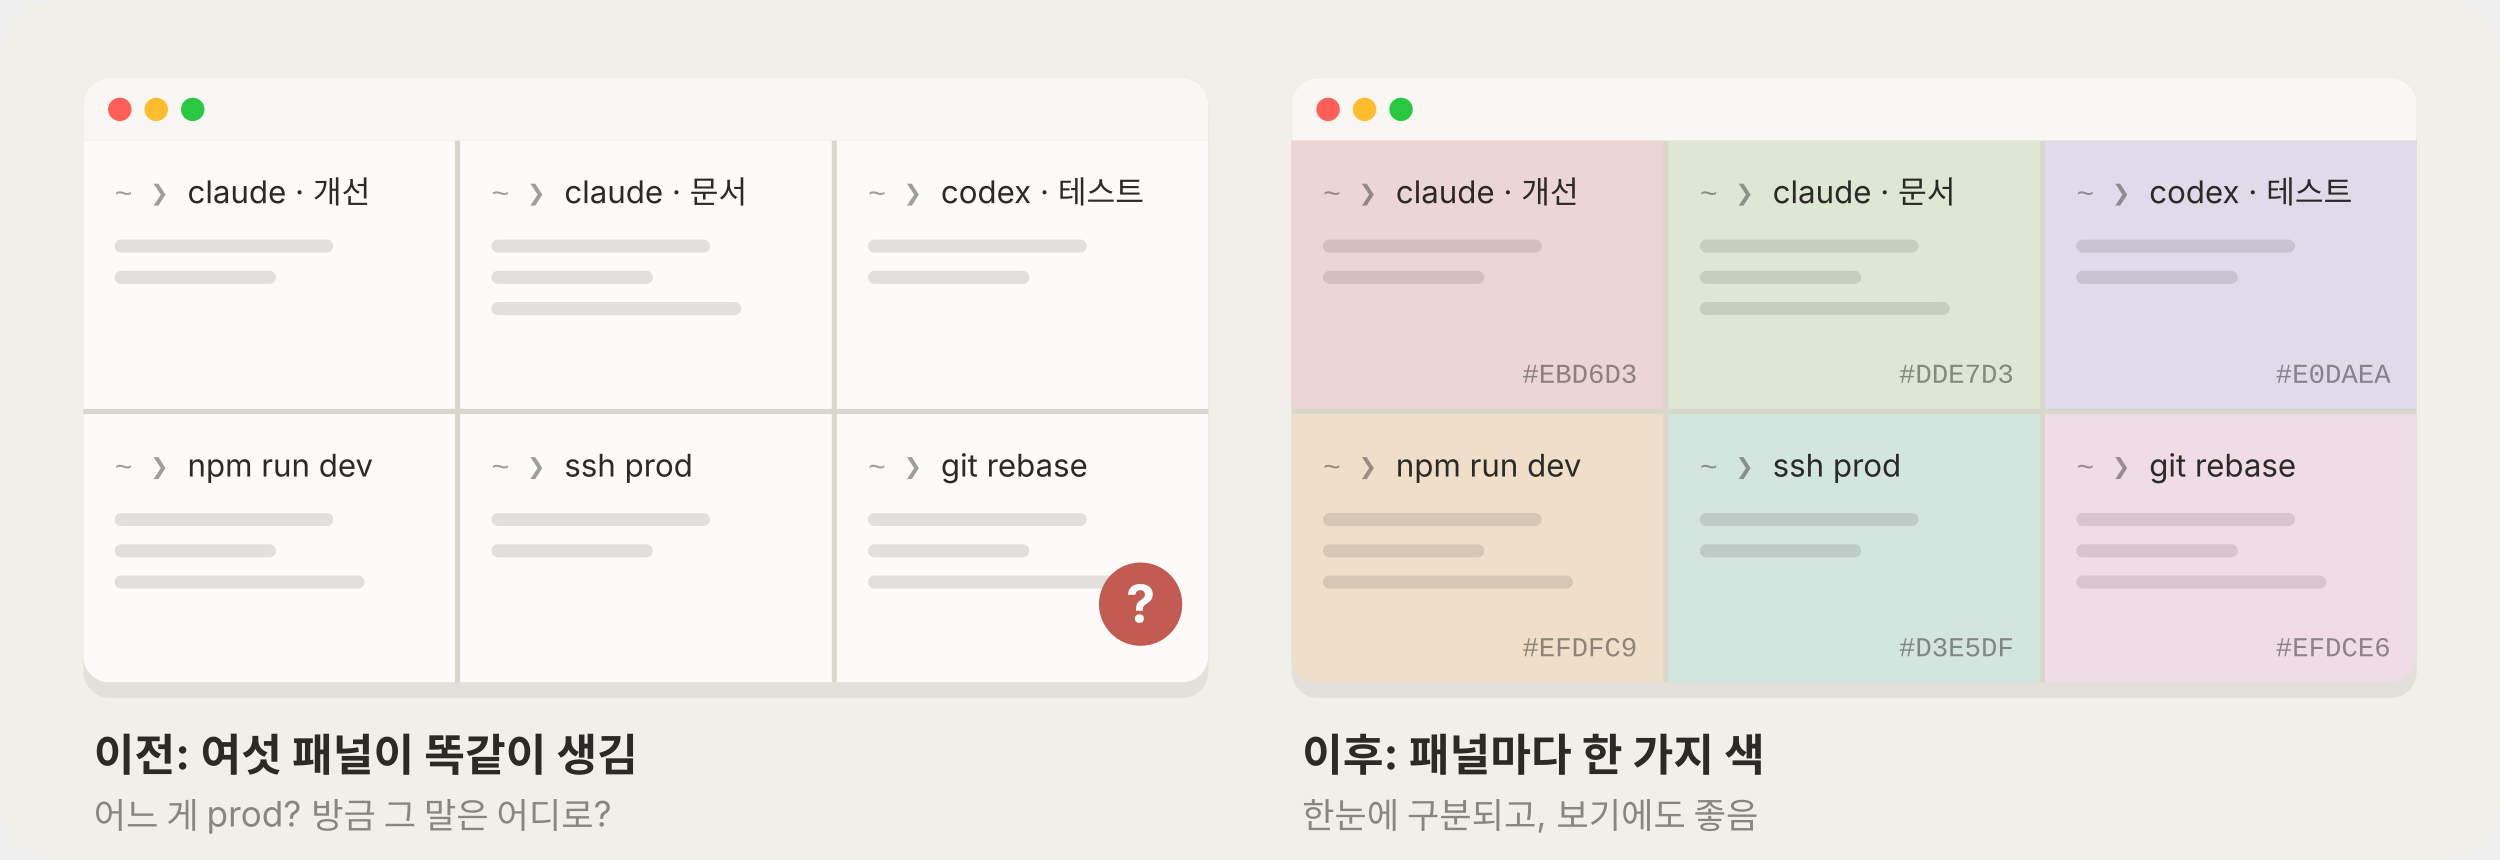
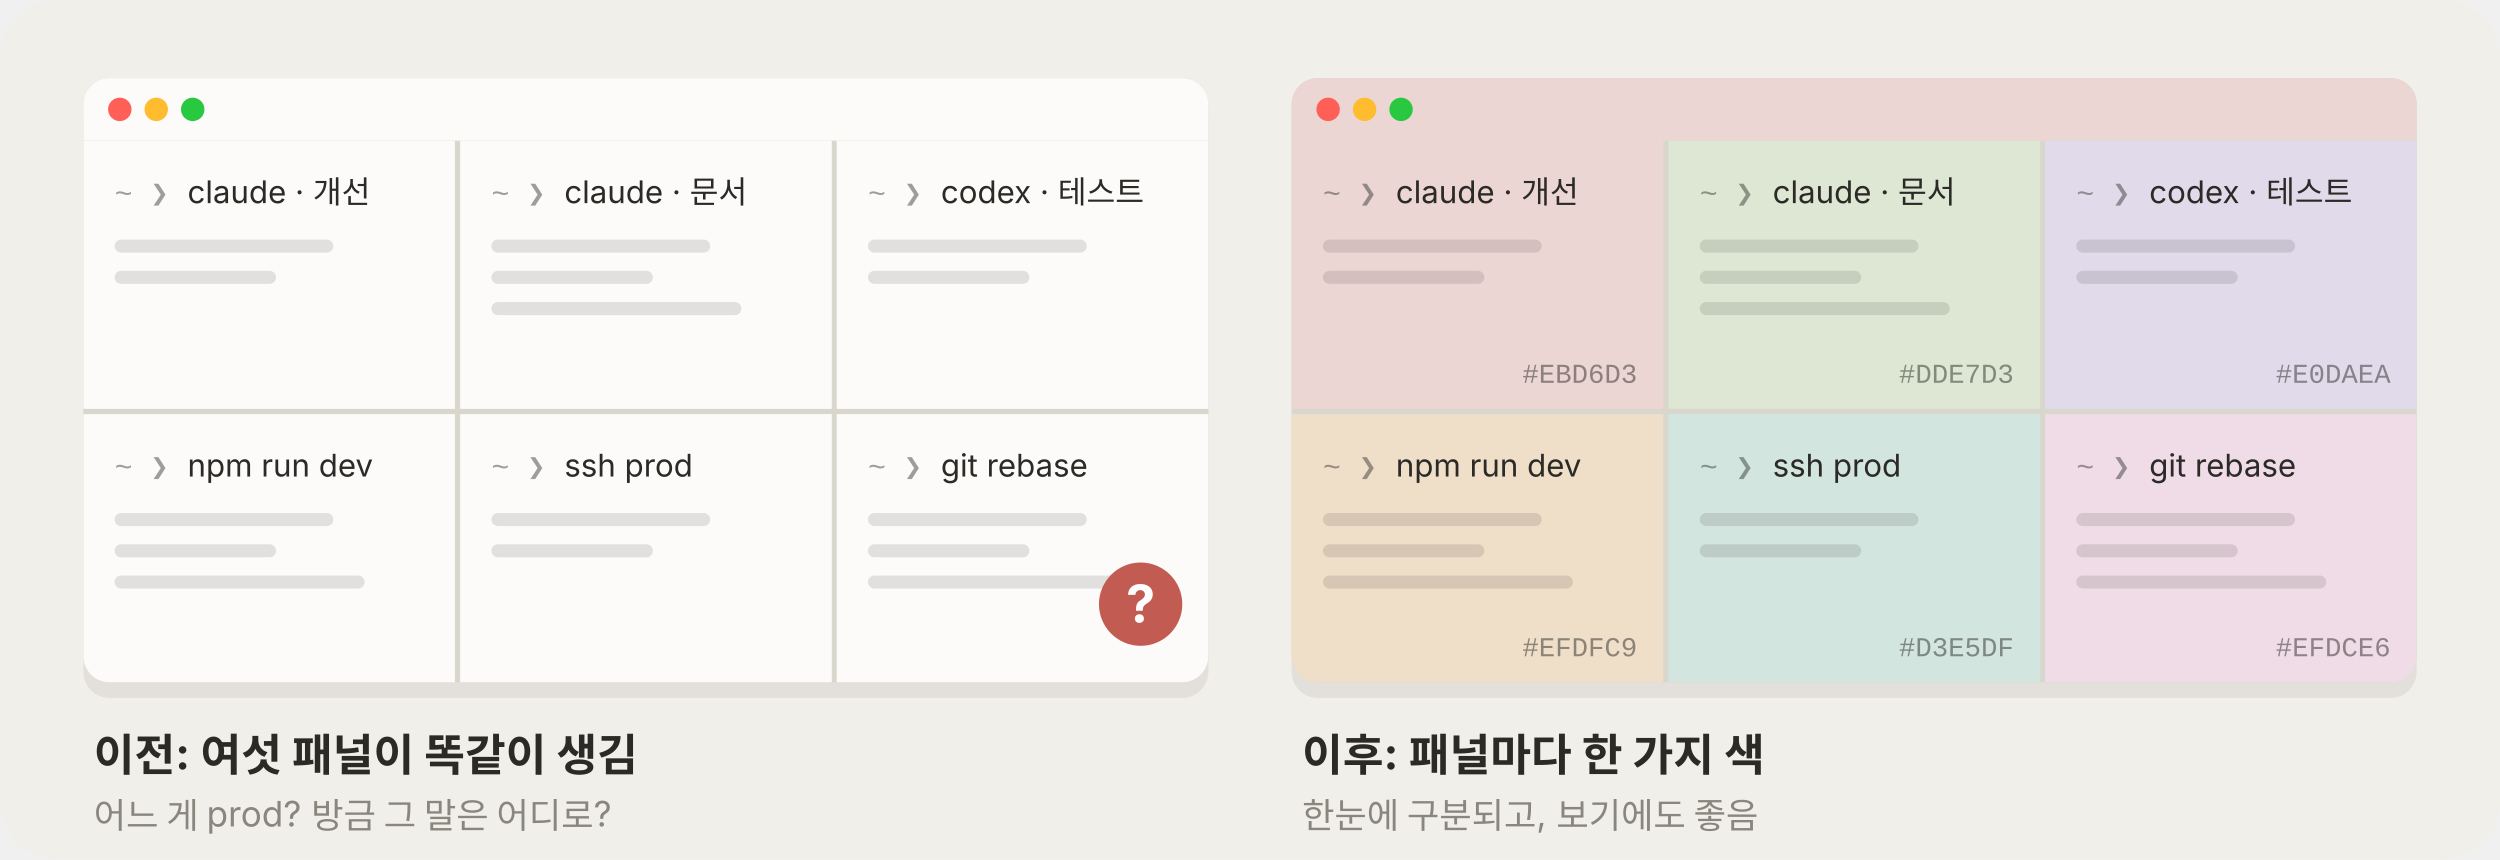
<svg xmlns="http://www.w3.org/2000/svg" viewBox="0 0 960 330" width="960" height="330" role="img" aria-label="이전: 모든 패널이 같은 색. 이후: 패널마다 한 가지 색">
  <rect width="960" height="330" rx="22" fill="#F1EFEA" />
  <clipPath id="ba0">
    <rect x="32.0" y="30" width="432" height="232" rx="10" />
  </clipPath>
  <rect x="32.0" y="36.0" width="432.0" height="232.0" rx="10" fill="#3A3326" opacity=".08" />
  <g clip-path="url(#ba0)">
    <rect x="32.0" y="30.0" width="432.0" height="232.0" fill="#D9D6CE" />
-     <rect x="32.0" y="30.0" width="432.0" height="24.0" fill="#F8F7F4" />
+     <rect x="32.0" y="30.0" width="432.0" height="24.0" fill="#FCFBF9" />
    <circle cx="46.0" cy="42.0" r="4.5" fill="#FF5F57" />
    <circle cx="60.0" cy="42.0" r="4.5" fill="#FEBC2E" />
    <circle cx="74.0" cy="42.0" r="4.5" fill="#28C840" />
    <rect x="32.0" y="54.0" width="142.7" height="103.0" fill="#FCFBF9" />
    <text x="44.0" y="78.0" font-family="ui-monospace,'SF Mono',Menlo,Consolas,'Liberation Mono',monospace" font-size="11.5" fill="#2B2A27" opacity=".45">~ ❯</text>
    <text x="72.0" y="78.0" font-family="'Apple SD Gothic Neo','Noto Sans KR','Malgun Gothic',-apple-system,sans-serif" font-size="12" fill="#2B2A27">claude · 개선</text>
    <rect x="44.0" y="92.0" width="84.0" height="5.0" rx="2.5" fill="#2B2A27" opacity=".13" />
    <rect x="44.0" y="104.0" width="62.0" height="5.0" rx="2.5" fill="#2B2A27" opacity=".13" />
    <rect x="176.7" y="54.0" width="142.7" height="103.0" fill="#FCFBF9" />
    <text x="188.7" y="78.0" font-family="ui-monospace,'SF Mono',Menlo,Consolas,'Liberation Mono',monospace" font-size="11.5" fill="#2B2A27" opacity=".45">~ ❯</text>
    <text x="216.7" y="78.0" font-family="'Apple SD Gothic Neo','Noto Sans KR','Malgun Gothic',-apple-system,sans-serif" font-size="12" fill="#2B2A27">claude · 문서</text>
    <rect x="188.7" y="92.0" width="84.0" height="5.0" rx="2.5" fill="#2B2A27" opacity=".13" />
    <rect x="188.7" y="104.0" width="62.0" height="5.0" rx="2.5" fill="#2B2A27" opacity=".13" />
    <rect x="188.7" y="116.0" width="96.0" height="5.0" rx="2.5" fill="#2B2A27" opacity=".13" />
    <rect x="321.3" y="54.0" width="142.7" height="103.0" fill="#FCFBF9" />
    <text x="333.3" y="78.0" font-family="ui-monospace,'SF Mono',Menlo,Consolas,'Liberation Mono',monospace" font-size="11.5" fill="#2B2A27" opacity=".45">~ ❯</text>
    <text x="361.3" y="78.0" font-family="'Apple SD Gothic Neo','Noto Sans KR','Malgun Gothic',-apple-system,sans-serif" font-size="12" fill="#2B2A27">codex · 테스트</text>
    <rect x="333.3" y="92.0" width="84.0" height="5.0" rx="2.5" fill="#2B2A27" opacity=".13" />
    <rect x="333.3" y="104.0" width="62.0" height="5.0" rx="2.5" fill="#2B2A27" opacity=".13" />
    <rect x="32.0" y="159.0" width="142.7" height="103.0" fill="#FCFBF9" />
    <text x="44.0" y="183.0" font-family="ui-monospace,'SF Mono',Menlo,Consolas,'Liberation Mono',monospace" font-size="11.5" fill="#2B2A27" opacity=".45">~ ❯</text>
    <text x="72.0" y="183.0" font-family="'Apple SD Gothic Neo','Noto Sans KR','Malgun Gothic',-apple-system,sans-serif" font-size="12" fill="#2B2A27">npm run dev</text>
    <rect x="44.0" y="197.0" width="84.0" height="5.0" rx="2.5" fill="#2B2A27" opacity=".13" />
    <rect x="44.0" y="209.0" width="62.0" height="5.0" rx="2.5" fill="#2B2A27" opacity=".13" />
    <rect x="44.0" y="221.0" width="96.0" height="5.0" rx="2.5" fill="#2B2A27" opacity=".13" />
    <rect x="176.7" y="159.0" width="142.7" height="103.0" fill="#FCFBF9" />
    <text x="188.7" y="183.0" font-family="ui-monospace,'SF Mono',Menlo,Consolas,'Liberation Mono',monospace" font-size="11.5" fill="#2B2A27" opacity=".45">~ ❯</text>
    <text x="216.7" y="183.0" font-family="'Apple SD Gothic Neo','Noto Sans KR','Malgun Gothic',-apple-system,sans-serif" font-size="12" fill="#2B2A27">ssh prod</text>
    <rect x="188.7" y="197.0" width="84.0" height="5.0" rx="2.5" fill="#2B2A27" opacity=".13" />
    <rect x="188.7" y="209.0" width="62.0" height="5.0" rx="2.5" fill="#2B2A27" opacity=".13" />
    <rect x="321.3" y="159.0" width="142.7" height="103.0" fill="#FCFBF9" />
    <text x="333.3" y="183.0" font-family="ui-monospace,'SF Mono',Menlo,Consolas,'Liberation Mono',monospace" font-size="11.5" fill="#2B2A27" opacity=".45">~ ❯</text>
    <text x="361.3" y="183.0" font-family="'Apple SD Gothic Neo','Noto Sans KR','Malgun Gothic',-apple-system,sans-serif" font-size="12" fill="#2B2A27">git rebase</text>
    <rect x="333.3" y="197.0" width="84.0" height="5.0" rx="2.5" fill="#2B2A27" opacity=".13" />
    <rect x="333.3" y="209.0" width="62.0" height="5.0" rx="2.5" fill="#2B2A27" opacity=".13" />
    <rect x="333.3" y="221.0" width="96.0" height="5.0" rx="2.5" fill="#2B2A27" opacity=".13" />
  </g>
  <circle cx="438.0" cy="232.0" r="16" fill="#C25B52" />
  <text x="438.0" y="239.0" text-anchor="middle" font-family="'Apple SD Gothic Neo','Noto Sans KR','Malgun Gothic',-apple-system,sans-serif" font-size="20" font-weight="700" fill="#fff">?</text>
  <text x="36.0" y="296.0" font-family="'Apple SD Gothic Neo','Noto Sans KR','Malgun Gothic',-apple-system,sans-serif" font-size="17" font-weight="700" fill="#2B2A27">이전: 여섯 패널이 똑같이 생김</text>
  <text x="36.0" y="318.0" font-family="'Apple SD Gothic Neo','Noto Sans KR','Malgun Gothic',-apple-system,sans-serif" font-size="13.5" fill="#8A867D">어느 게 prod? 방금 그 말은 어디로?</text>
  <clipPath id="ba1">
    <rect x="496.0" y="30" width="432" height="232" rx="10" />
  </clipPath>
  <rect x="496.0" y="36.0" width="432.0" height="232.0" rx="10" fill="#3A3326" opacity=".08" />
  <g clip-path="url(#ba1)">
    <rect x="496.0" y="30.0" width="432.0" height="232.0" fill="#D9D6CE" />
-     <rect x="496.0" y="30.0" width="432.0" height="24.0" fill="#F8F7F4" />
+     <rect x="496.0" y="30.0" width="432.0" height="24.0" fill="#EBD6D3" />
    <circle cx="510.0" cy="42.0" r="4.5" fill="#FF5F57" />
    <circle cx="524.0" cy="42.0" r="4.5" fill="#FEBC2E" />
    <circle cx="538.0" cy="42.0" r="4.5" fill="#28C840" />
    <rect x="496.0" y="54.0" width="142.7" height="103.0" fill="#EBD6D3" />
    <text x="508.0" y="78.0" font-family="ui-monospace,'SF Mono',Menlo,Consolas,'Liberation Mono',monospace" font-size="11.5" fill="#2B2A27" opacity=".45">~ ❯</text>
    <text x="536.0" y="78.0" font-family="'Apple SD Gothic Neo','Noto Sans KR','Malgun Gothic',-apple-system,sans-serif" font-size="12" fill="#2B2A27">claude · 개선</text>
    <rect x="508.0" y="92.0" width="84.0" height="5.0" rx="2.5" fill="#2B2A27" opacity=".13" />
    <rect x="508.0" y="104.0" width="62.0" height="5.0" rx="2.5" fill="#2B2A27" opacity=".13" />
    <text x="628.7" y="147.0" text-anchor="end" font-family="ui-monospace,'SF Mono',Menlo,Consolas,'Liberation Mono',monospace" font-size="10.5" fill="#2B2A27" opacity=".5">#EBD6D3</text>
    <rect x="640.7" y="54.0" width="142.7" height="103.0" fill="#DDE7D3" />
    <text x="652.7" y="78.0" font-family="ui-monospace,'SF Mono',Menlo,Consolas,'Liberation Mono',monospace" font-size="11.5" fill="#2B2A27" opacity=".45">~ ❯</text>
    <text x="680.7" y="78.0" font-family="'Apple SD Gothic Neo','Noto Sans KR','Malgun Gothic',-apple-system,sans-serif" font-size="12" fill="#2B2A27">claude · 문서</text>
    <rect x="652.7" y="92.0" width="84.0" height="5.0" rx="2.5" fill="#2B2A27" opacity=".13" />
    <rect x="652.7" y="104.0" width="62.0" height="5.0" rx="2.5" fill="#2B2A27" opacity=".13" />
    <rect x="652.7" y="116.0" width="96.0" height="5.0" rx="2.5" fill="#2B2A27" opacity=".13" />
    <text x="773.3" y="147.0" text-anchor="end" font-family="ui-monospace,'SF Mono',Menlo,Consolas,'Liberation Mono',monospace" font-size="10.5" fill="#2B2A27" opacity=".5">#DDE7D3</text>
    <rect x="785.3" y="54.0" width="142.7" height="103.0" fill="#E0DAEA" />
    <text x="797.3" y="78.0" font-family="ui-monospace,'SF Mono',Menlo,Consolas,'Liberation Mono',monospace" font-size="11.5" fill="#2B2A27" opacity=".45">~ ❯</text>
    <text x="825.3" y="78.0" font-family="'Apple SD Gothic Neo','Noto Sans KR','Malgun Gothic',-apple-system,sans-serif" font-size="12" fill="#2B2A27">codex · 테스트</text>
    <rect x="797.3" y="92.0" width="84.0" height="5.0" rx="2.5" fill="#2B2A27" opacity=".13" />
    <rect x="797.3" y="104.0" width="62.0" height="5.0" rx="2.5" fill="#2B2A27" opacity=".13" />
    <text x="918.0" y="147.0" text-anchor="end" font-family="ui-monospace,'SF Mono',Menlo,Consolas,'Liberation Mono',monospace" font-size="10.5" fill="#2B2A27" opacity=".5">#E0DAEA</text>
    <rect x="496.0" y="159.0" width="142.7" height="103.0" fill="#EFDFC9" />
    <text x="508.0" y="183.0" font-family="ui-monospace,'SF Mono',Menlo,Consolas,'Liberation Mono',monospace" font-size="11.5" fill="#2B2A27" opacity=".45">~ ❯</text>
    <text x="536.0" y="183.0" font-family="'Apple SD Gothic Neo','Noto Sans KR','Malgun Gothic',-apple-system,sans-serif" font-size="12" fill="#2B2A27">npm run dev</text>
    <rect x="508.0" y="197.0" width="84.0" height="5.0" rx="2.5" fill="#2B2A27" opacity=".13" />
    <rect x="508.0" y="209.0" width="62.0" height="5.0" rx="2.5" fill="#2B2A27" opacity=".13" />
    <rect x="508.0" y="221.0" width="96.0" height="5.0" rx="2.5" fill="#2B2A27" opacity=".13" />
    <text x="628.7" y="252.0" text-anchor="end" font-family="ui-monospace,'SF Mono',Menlo,Consolas,'Liberation Mono',monospace" font-size="10.5" fill="#2B2A27" opacity=".5">#EFDFC9</text>
    <rect x="640.7" y="159.0" width="142.7" height="103.0" fill="#D3E5DF" />
    <text x="652.7" y="183.0" font-family="ui-monospace,'SF Mono',Menlo,Consolas,'Liberation Mono',monospace" font-size="11.5" fill="#2B2A27" opacity=".45">~ ❯</text>
    <text x="680.7" y="183.0" font-family="'Apple SD Gothic Neo','Noto Sans KR','Malgun Gothic',-apple-system,sans-serif" font-size="12" fill="#2B2A27">ssh prod</text>
    <rect x="652.7" y="197.0" width="84.0" height="5.0" rx="2.5" fill="#2B2A27" opacity=".13" />
    <rect x="652.7" y="209.0" width="62.0" height="5.0" rx="2.5" fill="#2B2A27" opacity=".13" />
    <text x="773.3" y="252.0" text-anchor="end" font-family="ui-monospace,'SF Mono',Menlo,Consolas,'Liberation Mono',monospace" font-size="10.5" fill="#2B2A27" opacity=".5">#D3E5DF</text>
    <rect x="785.3" y="159.0" width="142.7" height="103.0" fill="#EFDCE6" />
    <text x="797.3" y="183.0" font-family="ui-monospace,'SF Mono',Menlo,Consolas,'Liberation Mono',monospace" font-size="11.5" fill="#2B2A27" opacity=".45">~ ❯</text>
    <text x="825.3" y="183.0" font-family="'Apple SD Gothic Neo','Noto Sans KR','Malgun Gothic',-apple-system,sans-serif" font-size="12" fill="#2B2A27">git rebase</text>
    <rect x="797.3" y="197.0" width="84.0" height="5.0" rx="2.5" fill="#2B2A27" opacity=".13" />
    <rect x="797.3" y="209.0" width="62.0" height="5.0" rx="2.5" fill="#2B2A27" opacity=".13" />
    <rect x="797.3" y="221.0" width="96.0" height="5.0" rx="2.5" fill="#2B2A27" opacity=".13" />
    <text x="918.0" y="252.0" text-anchor="end" font-family="ui-monospace,'SF Mono',Menlo,Consolas,'Liberation Mono',monospace" font-size="10.5" fill="#2B2A27" opacity=".5">#EFDCE6</text>
  </g>
  <text x="500.0" y="296.0" font-family="'Apple SD Gothic Neo','Noto Sans KR','Malgun Gothic',-apple-system,sans-serif" font-size="17" font-weight="700" fill="#2B2A27">이후: 패널마다 한 가지 색</text>
  <text x="500.0" y="318.0" font-family="'Apple SD Gothic Neo','Noto Sans KR','Malgun Gothic',-apple-system,sans-serif" font-size="13.5" fill="#8A867D">한눈에 구분되고, 보기에도 좋음</text>
</svg>
